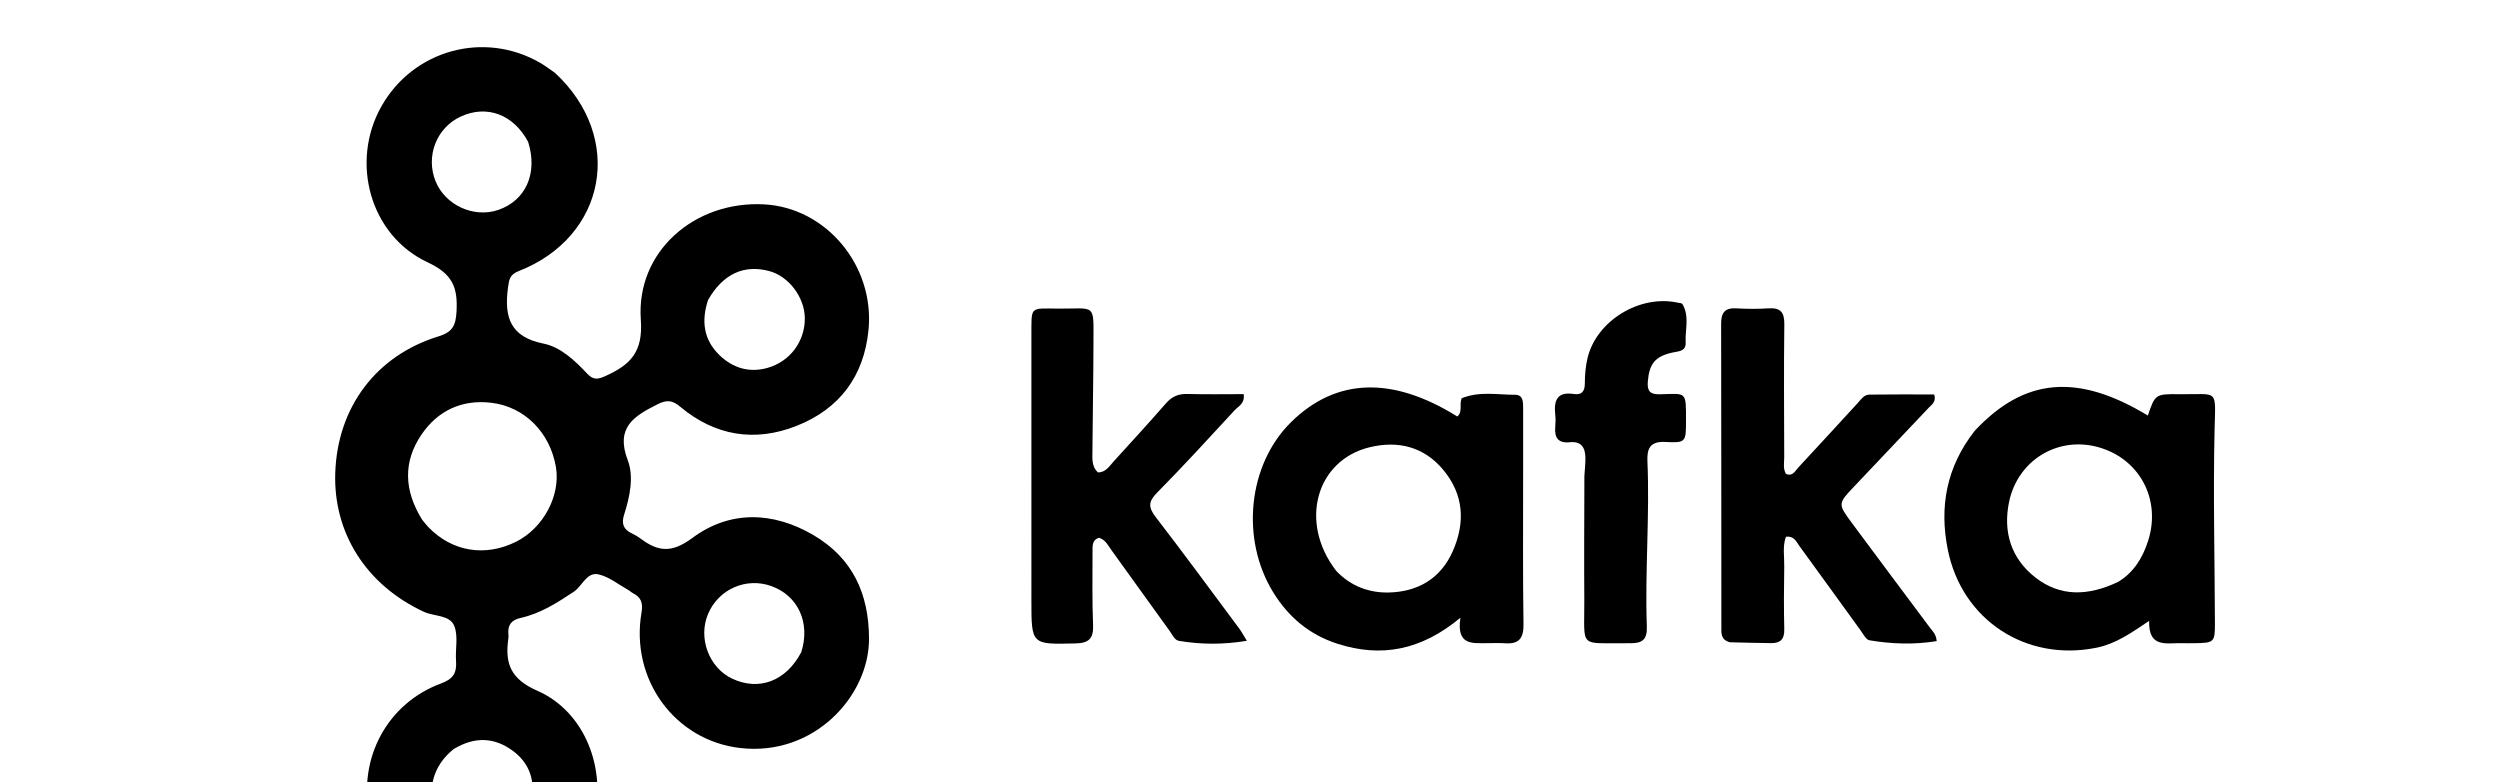
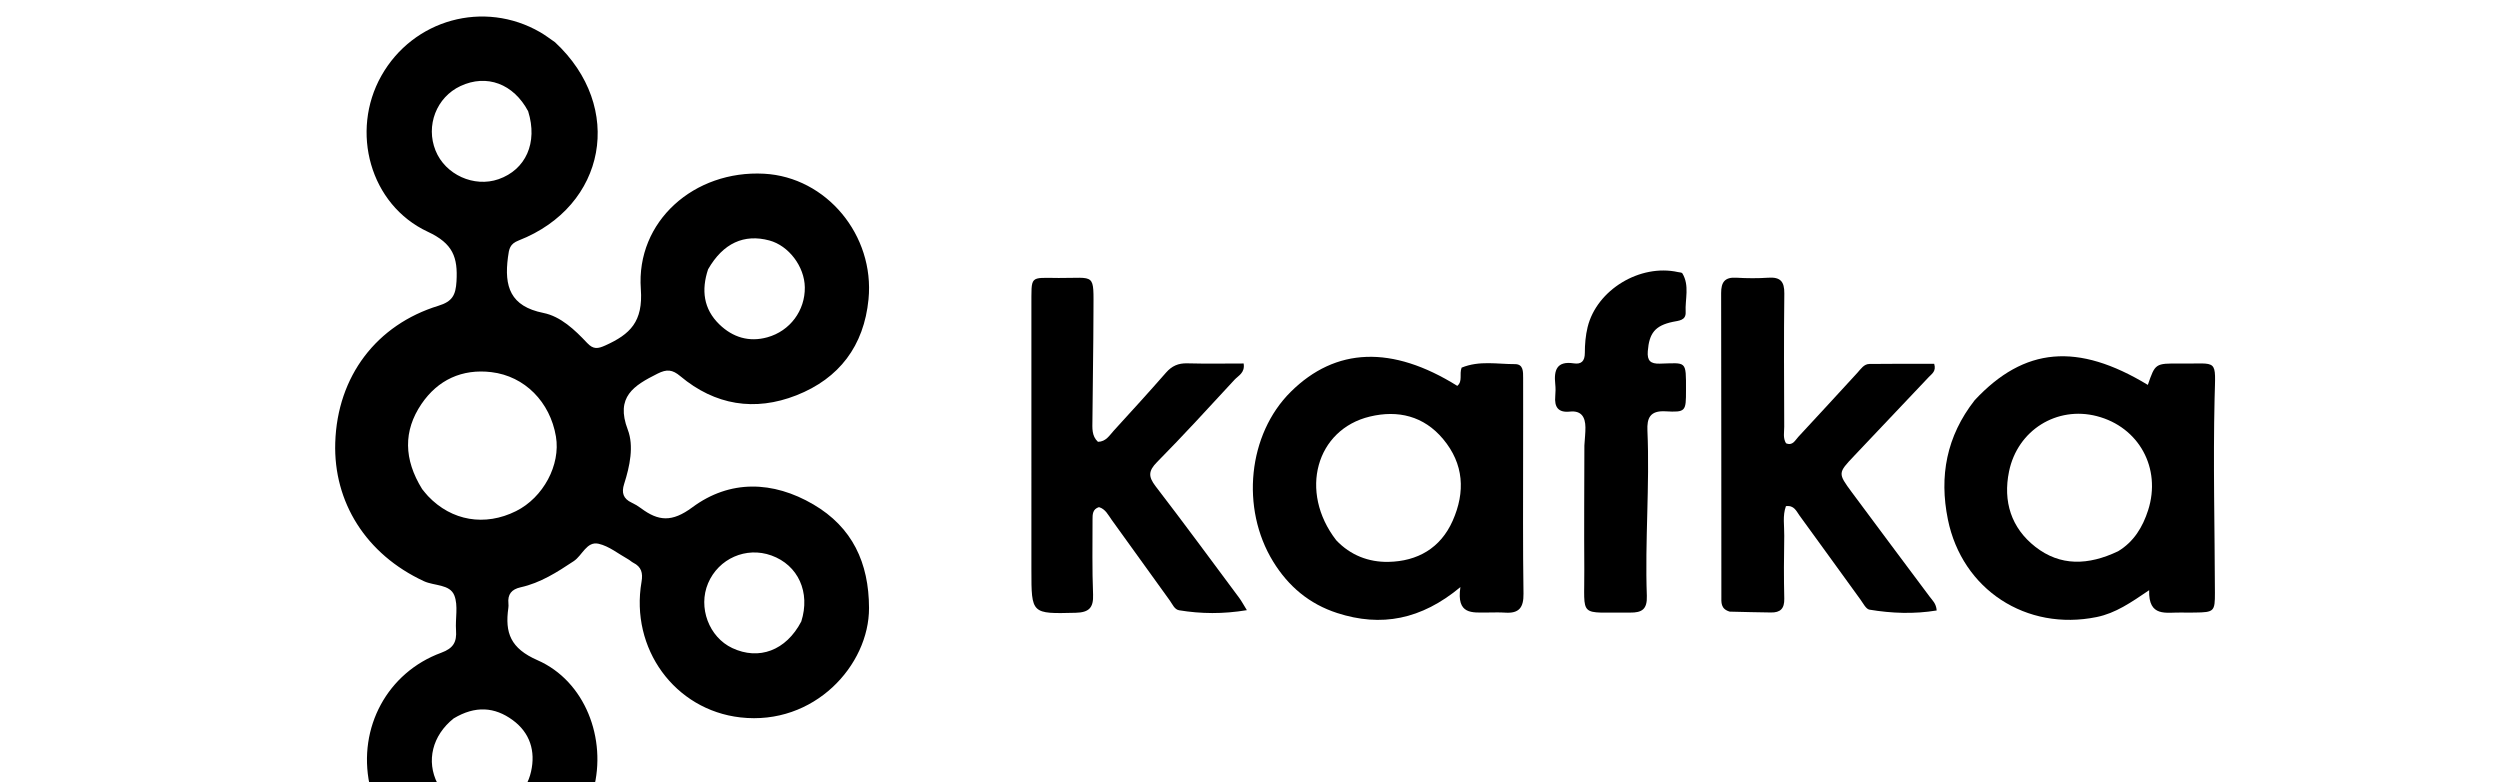
- <svg xmlns="http://www.w3.org/2000/svg" version="1.1" id="Layer_1" x="0px" y="0px" width="100%" viewBox="0 30 816 255" enable-background="new 0 30 816 255" xml:space="preserve">
+ <svg xmlns="http://www.w3.org/2000/svg" version="1.1" id="Layer_1" x="0px" y="0px" width="100%" viewBox="0 40 816 255" enable-background="new 0 40 816 255" xml:space="preserve">
  <path fill="#000000" opacity="1" stroke="none" d=" M181.152,53.781   C203.951,74.938 197.92,107.297 169.306,118.484   C166.38,119.628 166.161,121.2 165.795,123.977   C164.538,133.509 166.526,139.973 177.373,142.147   C183,143.275 187.618,147.659 191.631,151.932   C193.682,154.116 195.141,153.855 197.62,152.734   C205.643,149.107 209.944,145.047 209.168,134.361   C207.559,112.21 226.628,95.488 249.397,96.703   C269.715,97.787 285.526,116.776 283.483,137.685   C281.997,152.898 273.924,163.532 259.939,169.033   C246.363,174.373 233.381,172.274 222.059,162.782   C219.459,160.603 217.651,160.435 214.62,161.959   C206.908,165.835 200.798,169.494 204.91,180.262   C206.94,185.579 205.584,192.158 203.718,197.962   C202.798,200.825 203.419,202.796 206.2,204.078   C207.252,204.563 208.268,205.177 209.197,205.872   C214.887,210.129 219.32,210.528 225.976,205.594   C238.241,196.504 252.304,196.933 265.48,204.643   C278.212,212.094 283.611,223.684 283.651,238.451   C283.701,257.125 265.755,276.913 241.661,274.161   C220.198,271.71 205.644,251.661 209.396,229.899   C209.892,227.025 209.367,225.023 206.721,223.69   C206.131,223.394 205.648,222.892 205.068,222.57   C201.866,220.792 198.826,218.27 195.391,217.484   C191.493,216.592 190.083,221.284 187.281,223.147   C181.837,226.765 176.398,230.26 169.932,231.693   C166.991,232.345 165.646,233.964 165.947,236.962   C165.996,237.456 165.991,237.968 165.921,238.459   C164.775,246.556 166.622,251.628 175.435,255.489   C190.972,262.295 198.135,281.146 193.695,297.75   C189.238,314.418 173.582,326.246 156.71,325.694   C138.961,325.113 124.094,312.885 120.606,295.998   C116.79,277.528 126.408,259.52 144.029,253.053   C148.018,251.589 149.119,249.524 148.848,245.725   C148.576,241.913 149.612,237.694 148.296,234.354   C146.832,230.636 141.751,231.269 138.377,229.705   C119.435,220.925 108.825,203.863 109.423,184.517   C110.098,162.719 122.981,145.987 143.093,139.805   C147.633,138.409 148.735,136.363 149.001,131.822   C149.458,123.998 147.875,119.487 139.642,115.652   C120.699,106.827 114.282,82.84 124.462,64.766   C134.87,46.288 157.974,39.921 176.305,50.506   C177.887,51.42 179.353,52.533 181.152,53.781  M137.789,199.641   C138.428,200.406 139.026,201.211 139.711,201.932   C147.42,210.042 158.288,211.885 168.442,206.823   C177.336,202.389 183.024,191.747 181.457,182.473   C179.554,171.208 171.288,162.775 160.402,161.467   C150.793,160.313 142.902,164.01 137.568,171.858   C131.607,180.63 131.77,189.941 137.789,199.641  M148.069,274.496   C141.109,280.052 139.047,288.385 142.806,295.766   C146.022,302.079 153.811,305.826 160.366,304.222   C167.067,302.583 171.802,298.607 173.334,291.849   C174.841,285.201 173.024,279.19 167.336,275.032   C161.44,270.722 155.118,270.265 148.069,274.496  M261.54,242.853   C264.564,233.331 260.541,224.45 251.774,221.298   C243.545,218.34 234.543,222.297 231.117,230.377   C227.776,238.261 231.404,247.964 239.027,251.533   C247.684,255.585 256.551,252.4 261.54,242.853  M172.391,76.319   C167.608,67.334 158.876,64.079 150.301,68.084   C142.459,71.747 138.882,81.008 142.165,89.149   C145.339,97.017 154.729,101.282 162.729,98.488   C171.561,95.402 175.615,86.653 172.391,76.319  M231.117,127.909   C228.888,134.618 229.58,140.832 234.815,145.897   C239.162,150.103 244.477,151.752 250.449,150.098   C257.88,148.041 262.803,141.354 262.692,133.776   C262.593,126.981 257.446,120.187 251.105,118.483   C242.916,116.283 236.03,119.315 231.117,127.909  z" />
  <path fill="#000000" opacity="1" stroke="none" d=" M644.545,170.618   C660.776,153.23 678.166,151.773 701.054,165.633   C703.456,158.652 703.457,158.573 711.542,158.667   C724.201,158.815 723.155,156.678 722.841,170.103   C722.348,191.238 722.891,212.361 722.949,233.49   C722.966,239.593 722.684,239.857 716.428,239.936   C714.93,239.956 713.431,239.968 711.933,239.934   C707.111,239.827 701.224,241.594 701.48,232.642   C695.514,236.682 690.54,240.14 684.366,241.401   C661.413,246.088 640.432,232.47 635.783,209.523   C632.927,195.431 635.318,182.409 644.545,170.618  M691.352,219.928   C696.496,216.827 699.393,212.018 701.154,206.509   C705.53,192.817 698.13,179.37 684.404,175.827   C671.352,172.458 658.519,180.386 655.746,193.897   C653.744,203.654 656.433,212.309 664.339,218.484   C672.486,224.847 681.581,224.578 691.352,219.928  z" />
  <path fill="#000000" opacity="1" stroke="none" d=" M477.072,159.997   C482.91,157.612 488.736,158.875 494.485,158.85   C497.283,158.838 497.142,161.377 497.15,163.359   C497.182,171.35 497.141,179.341 497.145,187.332   C497.152,202.814 497.037,218.299 497.268,233.778   C497.336,238.304 495.811,240.282 491.286,239.964   C489.298,239.825 487.292,239.935 485.295,239.928   C480.608,239.91 475.309,240.76 476.676,231.625   C463.897,242.273 450.804,244.735 436.475,240.097   C427.364,237.148 420.54,231.405 415.553,223.292   C404.867,205.905 407.346,181.716 421.298,167.894   C435.985,153.344 454.381,152.667 475.658,165.949   C477.495,164.425 476.25,162.187 477.072,159.997  M436.151,216.344   C440.771,221.239 446.748,223.52 453.173,223.396   C462.655,223.212 470.197,218.933 474.169,209.946   C478.316,200.562 477.831,191.441 471.037,183.311   C464.723,175.756 456.292,173.773 447.144,175.959   C429.584,180.157 423.865,200.483 436.151,216.344  z" />
  <path fill="#000000" opacity="1" stroke="none" d=" M564.594,239.637   C561.551,238.763 561.856,236.558 561.854,234.614   C561.824,201.633 561.853,168.652 561.779,135.672   C561.771,132.117 562.949,130.422 566.706,130.643   C570.192,130.849 573.711,130.874 577.194,130.644   C581.088,130.387 582.451,131.851 582.402,135.812   C582.223,150.301 582.323,164.794 582.371,179.285   C582.377,181.07 581.908,182.946 582.949,184.676   C585.128,185.615 585.921,183.714 586.952,182.607   C593.422,175.663 599.825,168.659 606.25,161.674   C607.371,160.455 608.363,158.825 610.163,158.798   C617.265,158.693 624.37,158.755 631.325,158.755   C632.039,161.181 630.564,161.997 629.581,163.037   C621.46,171.625 613.331,180.204 605.2,188.783   C599.882,194.395 599.819,194.437 604.485,200.743   C612.902,212.12 621.402,223.436 629.861,234.782   C630.739,235.96 631.96,236.95 632.133,239.258   C624.798,240.465 617.467,240.21 610.185,238.99   C609.058,238.801 608.14,236.924 607.268,235.724   C600.611,226.568 594.011,217.369 587.333,208.227   C586.323,206.844 585.612,204.854 582.927,205.208   C581.78,208.334 582.436,211.667 582.379,214.905   C582.259,221.732 582.224,228.566 582.388,235.391   C582.466,238.638 581.124,239.976 578.015,239.916   C573.688,239.832 569.361,239.788 564.594,239.637  z" />
  <path fill="#000000" opacity="1" stroke="none" d=" M336.649,140.042   C336.72,129.732 335.828,130.678 345.543,130.731   C357.71,130.797 356.933,128.819 356.907,141.799   C356.882,153.619 356.654,165.439 356.568,177.26   C356.551,179.7 356.28,182.277 358.37,184.211   C360.994,184.164 362.122,182.114 363.528,180.576   C369.261,174.304 374.99,168.027 380.583,161.631   C382.503,159.434 384.615,158.513 387.532,158.593   C393.663,158.762 399.801,158.644 405.923,158.644   C406.424,161.687 404.209,162.581 402.967,163.926   C394.608,172.976 386.296,182.08 377.64,190.842   C374.757,193.76 374.812,195.628 377.207,198.743   C386.447,210.758 395.421,222.978 404.472,235.138   C405.244,236.176 405.851,237.337 406.977,239.157   C399.189,240.451 392.026,240.362 384.871,239.196   C383.353,238.948 382.702,237.228 381.831,236.02   C375.5,227.234 369.17,218.447 362.841,209.66   C361.691,208.063 360.84,206.164 358.706,205.525   C356.597,206.166 356.604,207.925 356.604,209.568   C356.603,217.725 356.45,225.89 356.78,234.035   C356.956,238.403 355.417,239.904 351.108,240.009   C336.648,240.363 336.65,240.481 336.65,226.031   C336.649,197.533 336.649,169.035 336.649,140.042  z" />
  <path fill="#000000" opacity="1" stroke="none" d=" M517.142,185.406   C517.273,183.127 517.506,181.299 517.483,179.474   C517.441,176.202 516.215,173.939 512.405,174.346   C508.608,174.751 507.308,172.867 507.635,169.326   C507.757,168.005 507.771,166.65 507.631,165.333   C507.151,160.802 508.135,157.753 513.688,158.6   C516.138,158.974 517.287,157.883 517.29,155.202   C517.292,152.397 517.528,149.518 518.189,146.799   C521.161,134.587 535.316,126.044 547.728,128.813   C548.212,128.921 548.944,128.916 549.128,129.223   C551.529,133.236 549.98,137.631 550.197,141.855   C550.342,144.667 547.884,144.651 545.971,145.06   C540.215,146.289 538.293,148.74 537.839,154.628   C537.598,157.763 538.717,158.769 541.749,158.695   C550.544,158.481 550.32,157.503 550.311,167.375   C550.305,174.258 550.275,174.621 543.569,174.252   C538.486,173.972 537.545,176.573 537.719,180.55   C538.506,198.532 536.872,216.505 537.529,234.475   C537.69,238.874 535.93,239.994 532.071,239.95   C514.885,239.756 517.235,242.116 517.116,225.794   C517.019,212.483 517.116,199.171 517.142,185.406  z" />
</svg>
